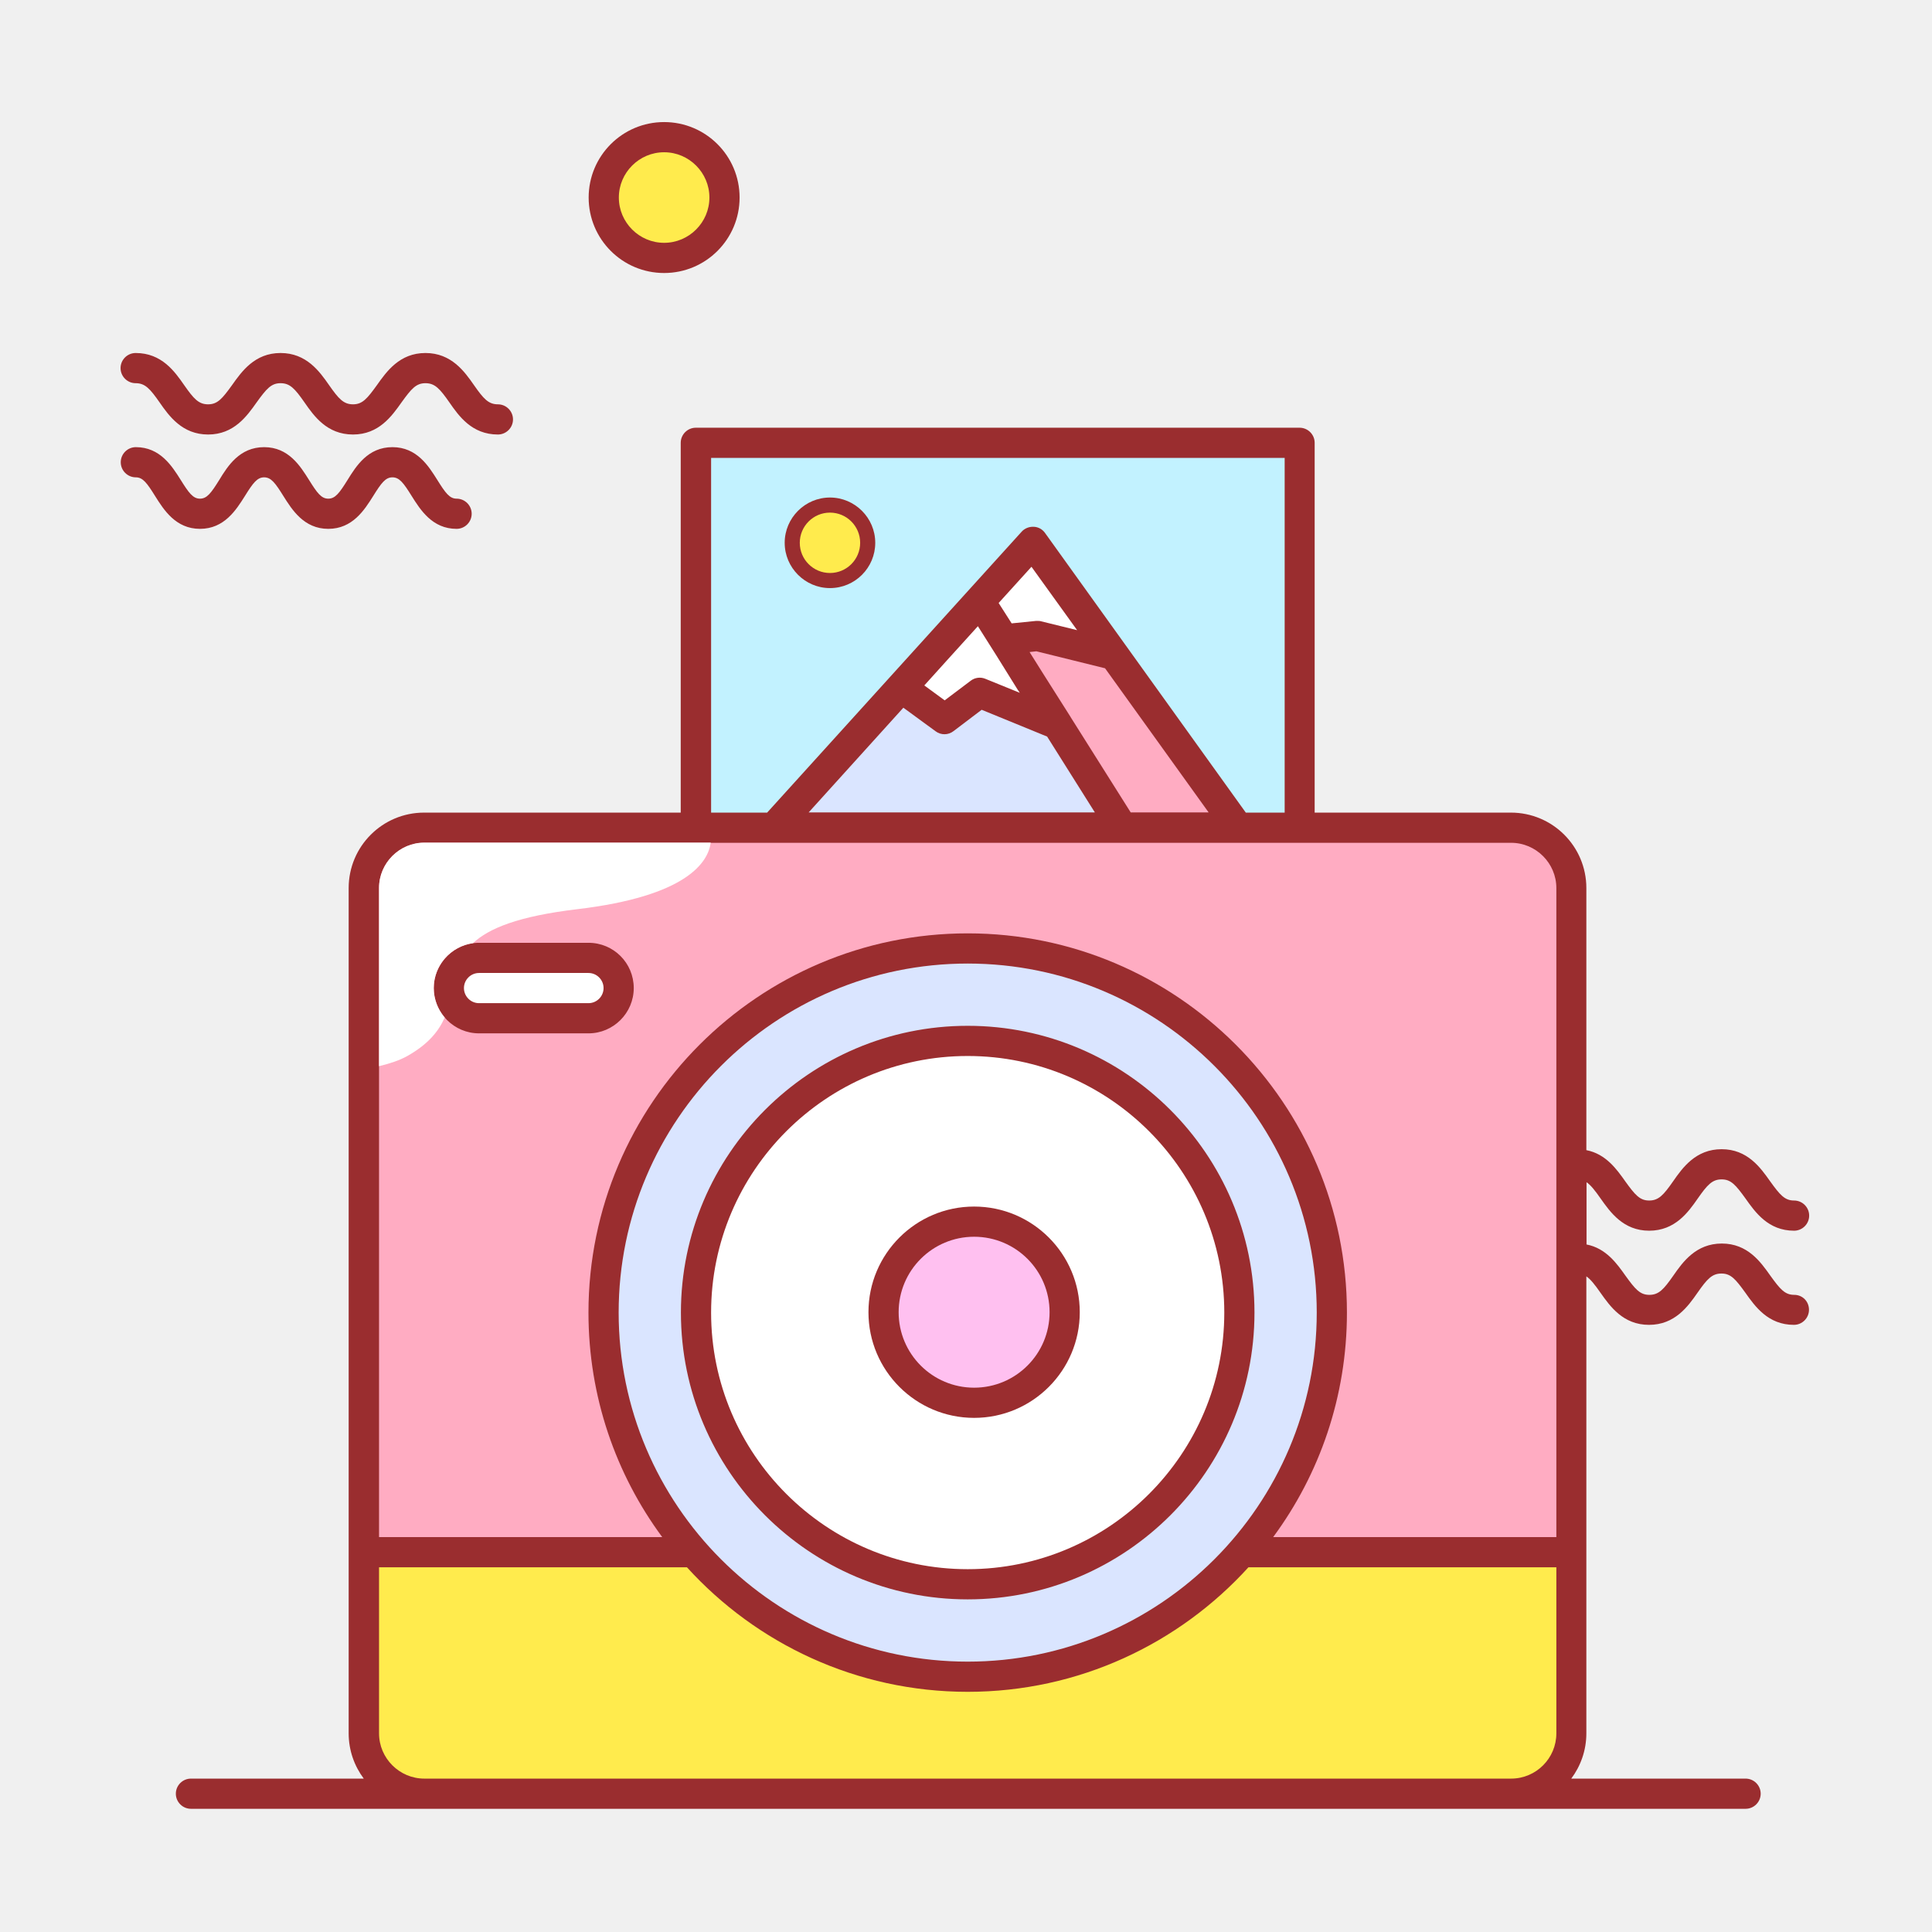
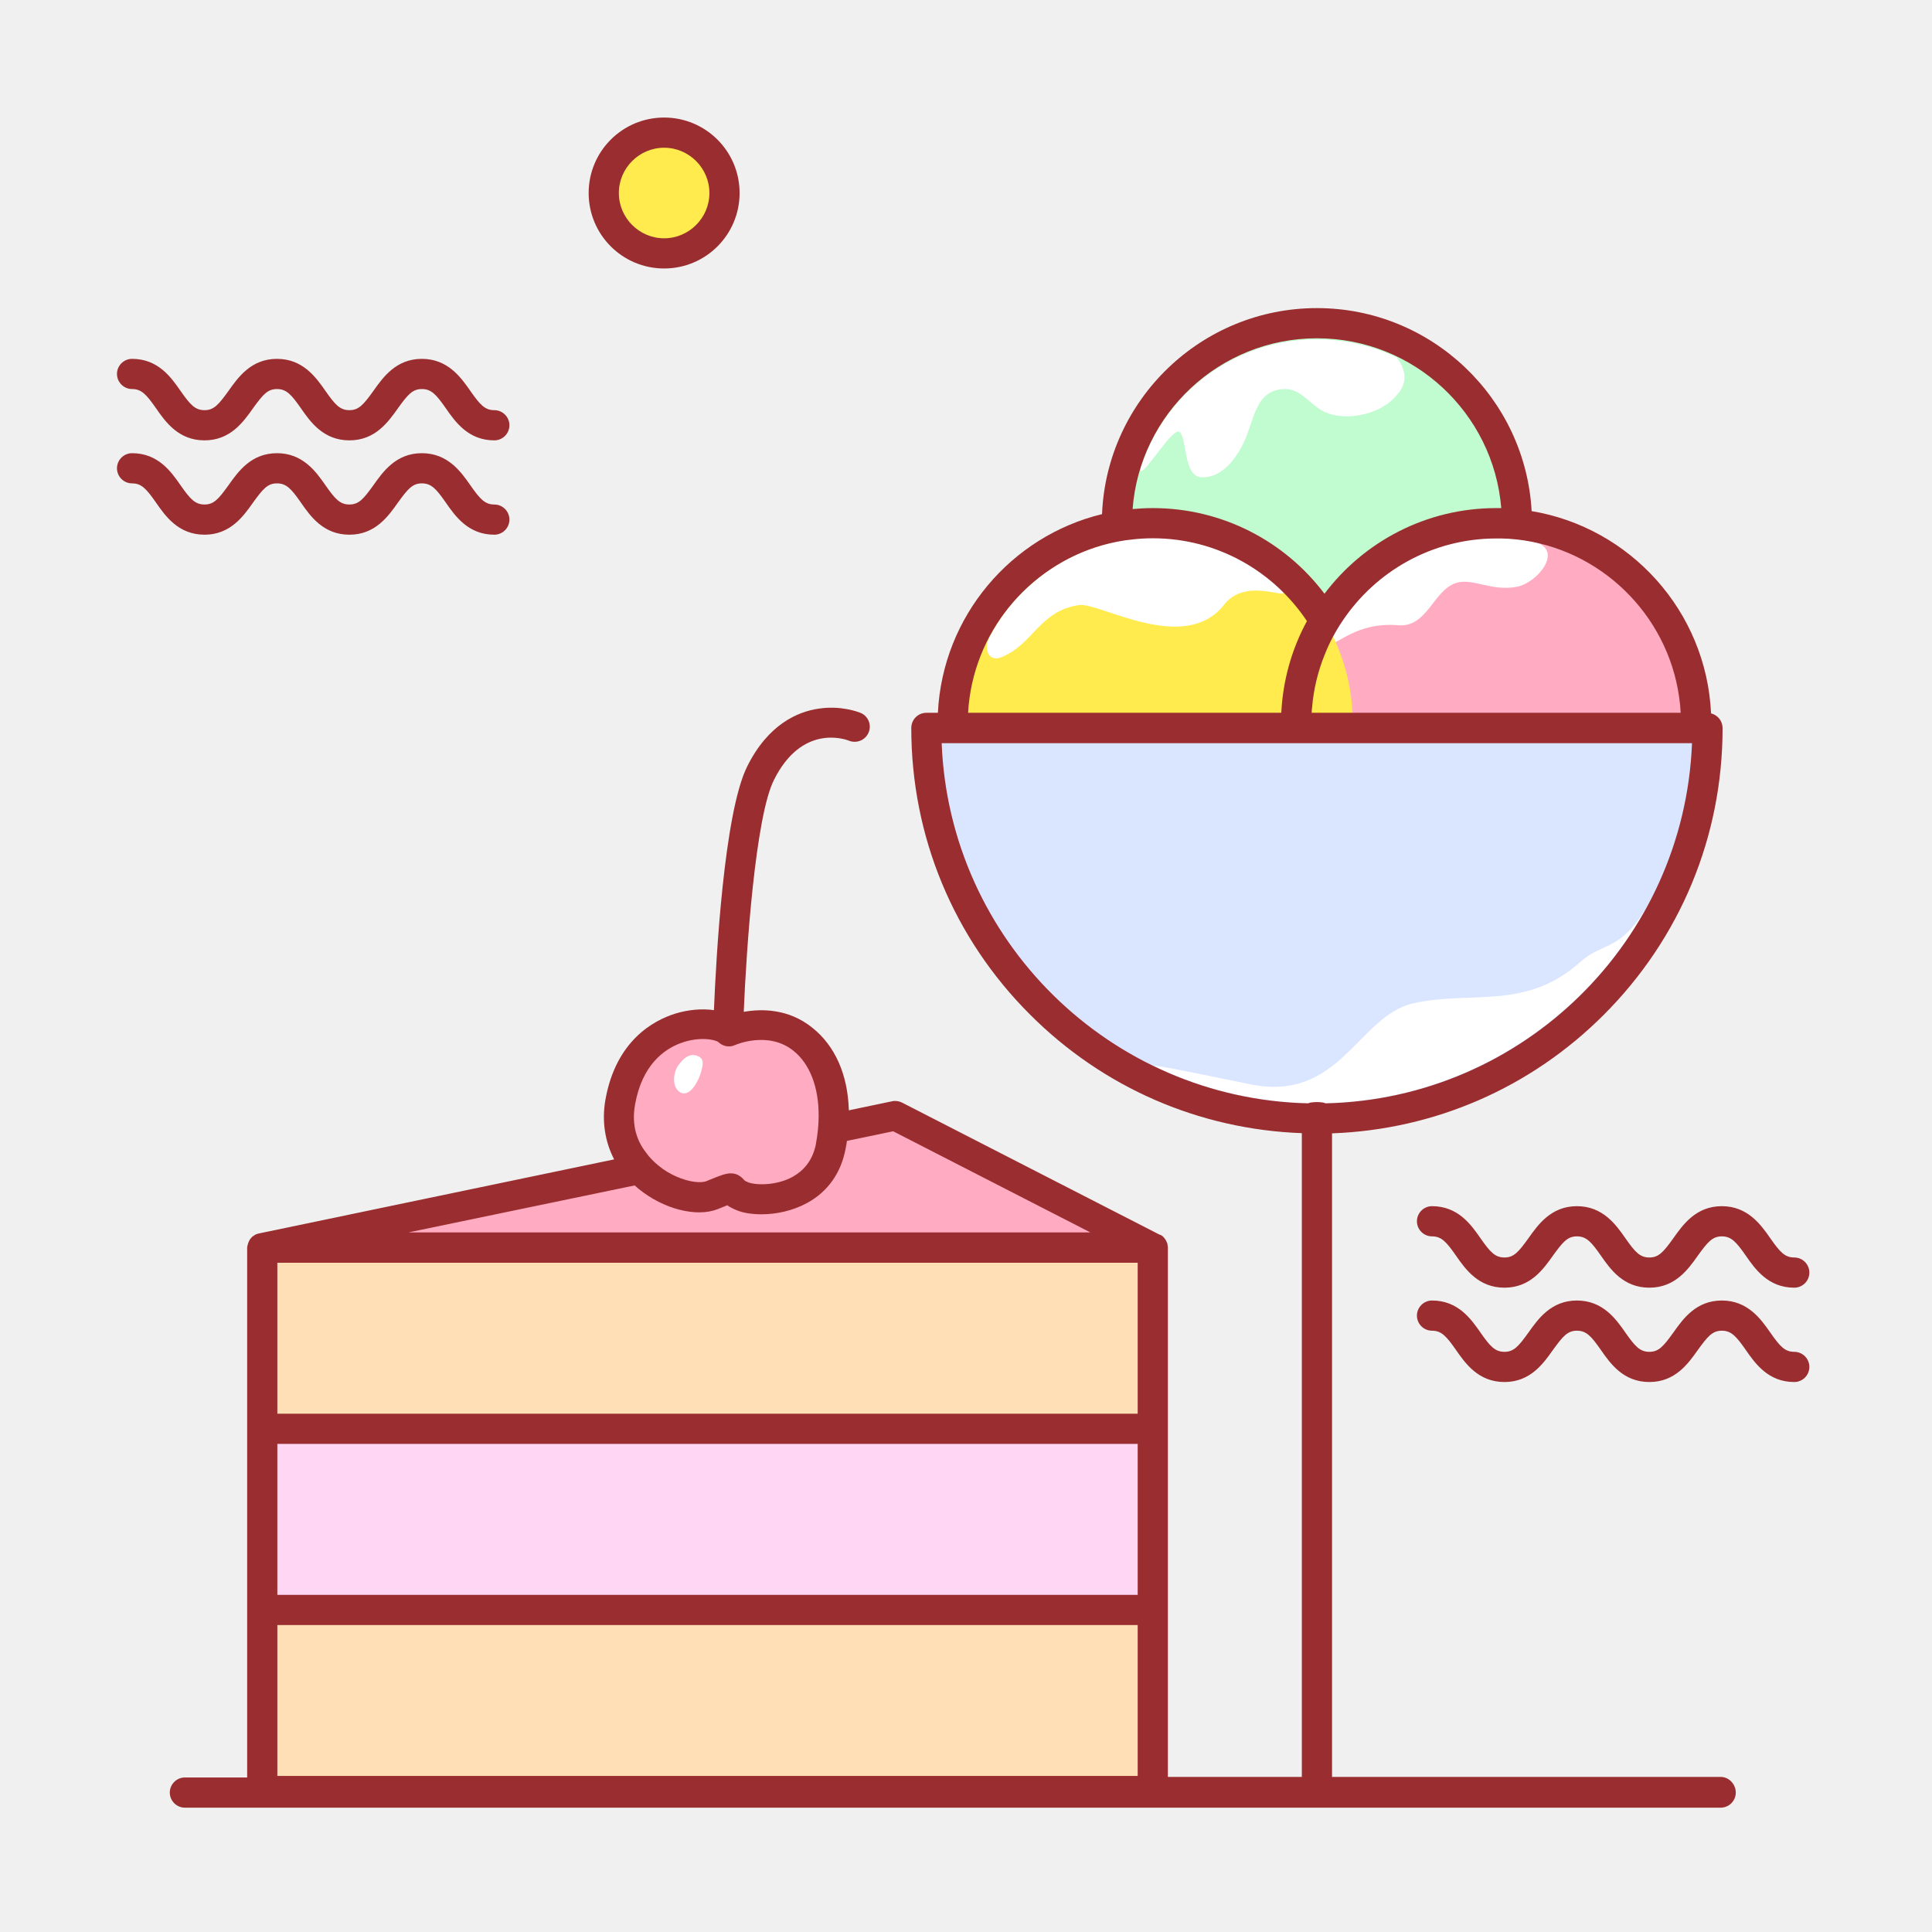
<svg xmlns="http://www.w3.org/2000/svg" width="800px" height="800px" viewBox="0 0 1024 1024" class="icon" version="1.1">
-   <path d="M242 280.3c-12.9 0-19.2-10.1-23.8-17.4-4.3-6.9-6.5-9.9-10.2-9.9s-5.9 3-10.2 9.9c-4.6 7.3-10.9 17.4-23.8 17.4s-19.2-10.1-23.8-17.4c-4.3-6.9-6.5-9.9-10.2-9.9s-5.9 3-10.2 9.9c-4.6 7.3-10.9 17.4-23.8 17.4s-19.2-10.1-23.8-17.4C77.9 256 75.7 253 72 253c-4.4 0-8-3.6-8-8s3.6-8 8-8c12.9 0 19.2 10.1 23.8 17.4 4.3 6.9 6.5 9.9 10.2 9.9s5.9-3 10.2-9.9C120.7 247 127 237 140 237s19.2 10.1 23.8 17.4c4.3 6.9 6.5 9.9 10.2 9.9 3.7 0 5.9-3 10.2-9.9C188.8 247 195 237 208 237s19.2 10.1 23.8 17.4c4.3 6.9 6.5 9.9 10.2 9.9 4.4 0 8 3.6 8 8s-3.6 8-8 8zM263.9 230.3c-13.8 0-20.7-9.8-25.7-17-5.1-7.3-7.7-10.2-12.7-10.2s-7.5 3-12.7 10.2c-5.1 7.2-12 17-25.7 17-13.8 0-20.7-9.8-25.7-17-5.1-7.3-7.7-10.2-12.7-10.2s-7.5 3-12.7 10.2c-5.1 7.2-12 17-25.7 17s-20.7-9.8-25.7-17c-5.1-7.3-7.7-10.2-12.7-10.2-4.4 0-8-3.6-8-8s3.6-8 8-8c13.8 0 20.7 9.8 25.7 17 5.1 7.3 7.7 10.2 12.7 10.2s7.5-3 12.7-10.2c5.1-7.2 12-17 25.7-17s20.7 9.8 25.7 17c5.1 7.3 7.7 10.2 12.7 10.2 5 0 7.5-3 12.7-10.2 5.1-7.2 12-17 25.7-17s20.7 9.8 25.7 17c5.1 7.3 7.7 10.2 12.7 10.2 4.4 0 8 3.6 8 8s-3.6 8-8 8z" fill="#9A2D2F" />
-   <path d="M352 104.7m-32 0a32 32 0 1 0 64 0 32 32 0 1 0-64 0Z" fill="#FFEB4D" />
-   <path d="M352 144.7c-22.1 0-40-17.9-40-40s17.9-40 40-40 40 17.9 40 40-17.9 40-40 40z m0-64c-13.2 0-24 10.8-24 24s10.8 24 24 24 24-10.8 24-24-10.8-24-24-24z" fill="#9A2D2F" />
-   <path d="M368.9 234.7h320v204h-320z" fill="#C2F2FF" />
-   <path d="M547.4 287.2L410.2 438.7h246.1z" fill="#FFACC2" />
-   <path d="M623.9 484.7h-255l150.4-166z" fill="#DAE5FF" />
-   <path d="M590.1 347.1l-40.2-9.9-52 5.2 49.5-54.6z" fill="#FFFFFF" />
-   <path d="M477.8 364.5l22.8 16.7 18.6-14 41.3 16.9-41.2-65.3z" fill="#FFFFFF" />
-   <path d="M439.9 311.7c-13.2 0-24-10.8-24-24s10.8-24 24-24 24 10.8 24 24-10.7 24-24 24z m0-32c-4.4 0-8 3.6-8 8s3.6 8 8 8 8-3.6 8-8-3.6-8-8-8z" fill="#9A2D2F" />
-   <path d="M439.9 287.7m-16 0a16 16 0 1 0 32 0 16 16 0 1 0-32 0Z" fill="#FFEB4D" />
-   <path d="M800.9 950.7h-576c-17.6 0-32-14.4-32-32v-448c0-17.6 14.4-32 32-32h576c17.6 0 32 14.4 32 32v448c0 17.6-14.4 32-32 32z" fill="#FFACC2" />
-   <path d="M800.9 950.7h-576c-17.6 0-32-14.4-32-32v-96h640v96c0 17.6-14.4 32-32 32z" fill="#FFEB4D" />
-   <path d="M512.9 695.7m-193 0a193 193 0 1 0 386 0 193 193 0 1 0-386 0Z" fill="#DAE5FF" />
-   <path d="M512.9 695.7m-144 0a144 144 0 1 0 288 0 144 144 0 1 0-288 0Z" fill="#FFFFFF" />
-   <path d="M311.9 539.7h-58c-8.8 0-16-7.2-16-16s7.2-16 16-16h58c8.8 0 16 7.2 16 16s-7.2 16-16 16z" fill="#FFFFFF" />
-   <path d="M516.3 695.5m-48 0a48 48 0 1 0 96 0 48 48 0 1 0-96 0Z" fill="#FFC0F0" />
-   <path d="M512.9 847.7c83.8 0 152-68.2 152-152s-68.2-152-152-152-152 68.2-152 152 68.2 152 152 152z m0-288c75 0 136 61 136 136s-61 136-136 136-136-61-136-136 61-136 136-136zM311.9 499.7h-58c-13.2 0-24 10.8-24 24s10.8 24 24 24h58c13.2 0 24-10.8 24-24 0-13.3-10.7-24-24-24z m0 32h-58c-4.4 0-8-3.6-8-8s3.6-8 8-8h58c4.4 0 8 3.6 8 8s-3.6 8-8 8z" fill="#9A2D2F" />
-   <path d="M516.3 751.5c30.9 0 56-25.1 56-56s-25.1-56-56-56-56 25.1-56 56 25.1 56 56 56z m0-96c22.1 0 40 17.9 40 40s-17.9 40-40 40-40-17.9-40-40 17.9-40 40-40z" fill="#9A2D2F" />
-   <path d="M951 686.3c-5 0-7.5-3-12.7-10.2-5.1-7.2-12-17-25.7-17s-20.7 9.8-25.7 17c-5.1 7.3-7.7 10.2-12.7 10.2-5 0-7.5-3-12.7-10.2-4.4-6.2-10.2-14.5-20.6-16.5v-33c2.3 1.6 4.5 4.4 7.5 8.7 5.1 7.2 12 17 25.7 17s20.7-9.8 25.7-17c5.1-7.3 7.7-10.2 12.7-10.2s7.5 3 12.7 10.2c5.1 7.2 12 17 25.7 17 4.4 0 8-3.6 8-8s-3.6-8-8-8c-5 0-7.5-3-12.7-10.2-5.1-7.2-12-17-25.7-17s-20.7 9.8-25.7 17c-5.1 7.3-7.7 10.2-12.7 10.2-5 0-7.5-3-12.7-10.2-4.4-6.2-10.2-14.5-20.6-16.5V470.7c0-22.1-17.9-40-40-40h-104v-196c0-4.4-3.6-8-8-8h-320c-4.4 0-8 3.6-8 8v196h-136c-22.1 0-40 17.9-40 40v448c0 9 3 17.3 8 24h-91.6c-4.4 0-8 3.6-8 8s3.6 8 8 8h824c4.4 0 8-3.6 8-8s-3.6-8-8-8h-92.4c5-6.7 8-15 8-24V676.5c2.3 1.6 4.5 4.4 7.5 8.7 5.1 7.2 12 17 25.7 17s20.7-9.8 25.7-17c5.1-7.3 7.7-10.2 12.7-10.2s7.5 3 12.7 10.2c5.1 7.2 12 17 25.7 17 4.4 0 8-3.6 8-8s-3.4-7.9-7.8-7.9zM376.9 242.7h304v188h-20.6L553.9 282.5c-1.4-2-3.6-3.2-6-3.3-2.4-0.1-4.8 0.8-6.4 2.6L406.6 430.7h-29.7v-188z m162.4 122.7l1.2 1.8-18.2-7.4c-2.6-1.1-5.6-0.7-7.8 1l-13.8 10.4-10.8-7.9 12-13.3 16.4-18.1 9.8 15.5 11.2 18z m-10-45.8l17.4-19.2 24.2 33.6-19.1-4.7c-0.6-0.2-1.3-0.2-1.9-0.2h-0.8l-12.9 1.3-6.9-10.8z m-33.4 68c2.8 2.1 6.7 2.1 9.5-0.1l14.9-11.3 34.7 14.2 25.3 40.2H428.6l50.2-55.5 17.1 12.5z m71.5-7.6c0-0.1-0.1-0.2-0.1-0.2l-14.7-23.2-6.9-11 3.6-0.4 36.4 9 54.9 76.4h-41.3L567.4 380z m257.5 538.7c0 13.2-10.7 24-24 24h-576c-13.2 0-24-10.8-24-24v-88h163.2c36.8 40.5 89.9 66 148.8 66s112-25.5 148.8-66h163.2v88z m-497-223c0-102 83-185 185-185s185 83 185 185-83 185-185 185-185-83-185-185z m497 119H674.8c24.6-33.3 39.1-74.5 39.1-119 0-110.8-90.2-201-201-201s-201 90.2-201 201c0 44.5 14.5 85.7 39.1 119H200.9v-344c0-13.2 10.8-24 24-24h576c13.2 0 24 10.8 24 24v344z" fill="#9A2D2F" />
-   <path d="M200.9 565.1c5.8-1.4 10.9-3.1 15-5.4 11.2-6.3 16.7-13.3 19.8-20.4-3.6-4.2-5.8-9.7-5.8-15.6 0-12.1 9.1-22.2 20.8-23.8 8.4-7.9 24.1-14.3 55.2-18 58.1-6.9 69.4-24.8 70.8-35.3H224.9c-13.2 0-24 10.8-24 24v94.5z" fill="#FFFFFF" />
+   <path d="M951 732.5c-13.8 0-20.7-9.8-25.7-17-5.1-7.3-7.7-10.2-12.7-10.2s-7.5 3-12.7 10.2c-5.1 7.2-12 17-25.7 17-13.8 0-20.7-9.8-25.7-17-5.1-7.3-7.7-10.2-12.7-10.2s-7.5 3-12.7 10.2c-5.1 7.2-12 17-25.7 17-13.8 0-20.7-9.8-25.7-17-5.1-7.3-7.7-10.2-12.7-10.2-4.4 0-8-3.6-8-8s3.6-8 8-8c13.8 0 20.7 9.8 25.7 17 5.1 7.3 7.7 10.2 12.7 10.2 5 0 7.5-3 12.7-10.2 5.1-7.2 12-17 25.7-17s20.7 9.8 25.7 17c5.1 7.3 7.7 10.2 12.7 10.2 5 0 7.5-3 12.7-10.2 5.1-7.2 12-17 25.7-17s20.7 9.8 25.7 17c5.1 7.3 7.7 10.2 12.7 10.2 4.4 0 8 3.6 8 8s-3.6 8-8 8zM951 682.5c-13.8 0-20.7-9.8-25.7-17-5.1-7.3-7.7-10.2-12.7-10.2s-7.5 3-12.7 10.2c-5.1 7.2-12 17-25.7 17-13.8 0-20.7-9.8-25.7-17-5.1-7.3-7.7-10.2-12.7-10.2s-7.5 3-12.7 10.2c-5.1 7.2-12 17-25.7 17-13.8 0-20.7-9.8-25.7-17-5.1-7.3-7.7-10.2-12.7-10.2-4.4 0-8-3.6-8-8s3.6-8 8-8c13.8 0 20.7 9.8 25.7 17 5.1 7.3 7.7 10.2 12.7 10.2 5 0 7.5-3 12.7-10.2 5.1-7.2 12-17 25.7-17s20.7 9.8 25.7 17c5.1 7.3 7.7 10.2 12.7 10.2 5 0 7.5-3 12.7-10.2 5.1-7.2 12-17 25.7-17s20.7 9.8 25.7 17c5.1 7.3 7.7 10.2 12.7 10.2 4.4 0 8 3.6 8 8s-3.6 8-8 8zM262 283.4c-13.8 0-20.7-9.8-25.7-17-5.1-7.3-7.7-10.2-12.7-10.2s-7.5 3-12.7 10.2c-5.1 7.2-12 17-25.7 17-13.8 0-20.7-9.8-25.7-17-5.1-7.3-7.7-10.2-12.7-10.2s-7.5 3-12.7 10.2c-5.1 7.2-12 17-25.7 17-13.8 0-20.7-9.8-25.7-17-5.1-7.3-7.7-10.2-12.7-10.2-4.4 0-8-3.6-8-8s3.6-8 8-8c13.8 0 20.7 9.8 25.7 17 5.1 7.3 7.7 10.2 12.7 10.2 5 0 7.5-3 12.7-10.2 5.1-7.2 12-17 25.7-17s20.7 9.8 25.7 17c5.1 7.3 7.7 10.2 12.7 10.2 5 0 7.5-3 12.7-10.2 5.1-7.2 12-17 25.7-17s20.7 9.8 25.7 17c5.1 7.3 7.7 10.2 12.7 10.2 4.4 0 8 3.6 8 8s-3.6 8-8 8zM262 233.4c-13.8 0-20.7-9.8-25.7-17-5.1-7.3-7.7-10.2-12.7-10.2s-7.5 3-12.7 10.2c-5.1 7.2-12 17-25.7 17-13.8 0-20.7-9.8-25.7-17-5.1-7.3-7.7-10.2-12.7-10.2s-7.5 3-12.7 10.2c-5.1 7.2-12 17-25.7 17-13.8 0-20.7-9.8-25.7-17-5.1-7.3-7.7-10.2-12.7-10.2-4.4 0-8-3.6-8-8s3.6-8 8-8c13.8 0 20.7 9.8 25.7 17 5.1 7.3 7.7 10.2 12.7 10.2 5 0 7.5-3 12.7-10.2 5.1-7.2 12-17 25.7-17s20.7 9.8 25.7 17c5.1 7.3 7.7 10.2 12.7 10.2 5 0 7.5-3 12.7-10.2 5.1-7.2 12-17 25.7-17s20.7 9.8 25.7 17c5.1 7.3 7.7 10.2 12.7 10.2 4.4 0 8 3.6 8 8s-3.6 8-8 8z" fill="#9A2D2F" />
+   <path d="M352 102.3m-32 0a32 32 0 1 0 64 0 32 32 0 1 0-64 0Z" fill="#FFEB4D" />
+   <path d="M352 142.3c-22.1 0-40-17.9-40-40s17.9-40 40-40 40 17.9 40 40-17.9 40-40 40z m0-64c-13.2 0-24 10.8-24 24s10.8 24 24 24 24-10.8 24-24-10.8-24-24-24z" fill="#9A2D2F" />
+   <path d="M698 277.3m-106 0a106 106 0 1 0 212 0 106 106 0 1 0-212 0Z" fill="#C0FCD0" />
+   <path d="M793 383.3m-106 0a106 106 0 1 0 212 0 106 106 0 1 0-212 0Z" fill="#FFACC2" />
+   <path d="M793.3 285c-39 0-72.7 22.9-88.5 55.9 4 1.4 13.9-11.4 36.3-9.5 15.2 1.2 18.3-17.7 30-22.2 8.8-3.4 19.3 4.5 32.9 1.8 11.1-2.2 24.6-19.2 9.9-23.6-6.6-1.6-13.5-2.4-20.6-2.4z" fill="#FFFFFF" />
+   <path d="M611 383.3m-106 0a106 106 0 1 0 212 0 106 106 0 1 0-212 0Z" fill="#FFEB4D" />
+   <path d="M604.4 248.6c0 6.8 16.7-22.2 20.7-19.7s2.1 23.2 11.2 24c10 0.9 17.7-7.9 22.5-17.5 5.8-11.5 6-26.8 19.5-29 11.9-2 15.9 9.8 26.5 13 12.5 3.8 27.5-1.4 33.9-8.2 2.9-3.1 10.4-10.2 1.5-21.8-12.8-6.1-27.1-9.5-42.2-9.5-43.9-0.2-81.1 28.8-93.6 68.7zM611.3 285c-37 0-69.3 20.6-86 51-5 8.4-0.9 14.9 5.3 12.4 17-6.7 20.3-24.7 41.3-27.7 10.9-1.6 56 26.7 77-0.3 12.9-16.6 40.7 1.7 28.2-9.9-17.3-15.8-40.4-25.5-65.8-25.5z" fill="#FFFFFF" />
+   <path d="M491 385.9c0 114.3 92.7 206.9 207 206.9s207-92.6 207-206.9v-0.1H491v0.1z" fill="#DAE5FF" />
+   <path d="M873.9 478.8c-14.8 26-24.3 20.3-36 30.8-29.1 26.3-58 15.2-88.9 22.2-29.3 6.7-38.7 52.6-86.3 42.9-27.9-5.7-51.3-10.6-50.9-9.6 26.1 12.6 55.4 19.7 86.2 19.7 76.1-0.1 142.4-43.1 175.9-106z" fill="#FFFFFF" />
+   <path d="M139 661.3h472v288H139z" fill="#FFE0B6" />
+   <path d="M611 661.3H139l335.6-70z" fill="#FFACC2" />
+   <path d="M139 757.3h472v96H139z" fill="#FFD7F5" />
+   <path d="M386.3 546.2s21.8-9.8 39.1 4c13.1 10.5 19.7 30.6 14.8 56.8-5.3 28.7-36.7 30.7-46.7 26.7s-0.9-6.8-16.3-0.7c-15.3 6.1-55.2-12.5-48.6-49.5 8.1-44.7 49.7-45.3 57.7-37.3z" fill="#FFACC2" />
+   <path d="M912 941.8H706V600.7c54.4-2 105.3-24.1 144-62.8 40.6-40.6 63-94.5 63-151.9v-0.1c0-3.8-2.6-6.9-6.1-7.8-2.5-54.1-42.8-98.5-95.1-107.2-3.3-59.9-53.1-107.6-113.8-107.6-61.3 0-111.4 48.6-113.9 109.2-48.2 11.7-84.5 54.1-87 105.3H491c-4.4 0-7.9 3.5-8 7.9v0.2c0 57.4 22.4 111.4 63 151.9 38.7 38.7 89.6 60.8 144 62.8v341.2h-71V661.3c0-0.5-0.1-1-0.2-1.5v-0.2c0-0.2-0.1-0.3-0.1-0.5 0-0.1-0.1-0.2-0.1-0.3 0-0.1-0.1-0.3-0.2-0.4 0-0.1-0.1-0.2-0.1-0.3-0.1-0.2-0.1-0.3-0.2-0.4 0-0.1-0.1-0.1-0.1-0.2-0.2-0.4-0.5-0.8-0.8-1.2 0 0 0-0.1-0.1-0.1-0.1-0.2-0.3-0.3-0.4-0.5l-0.1-0.1-0.4-0.4c-0.1 0-0.1-0.1-0.2-0.1-0.1-0.1-0.3-0.2-0.4-0.3-0.1 0-0.1-0.1-0.2-0.1-0.1-0.1-0.3-0.2-0.4-0.2-0.1 0-0.2-0.1-0.3-0.1h-0.1l-136.5-70c-1.6-0.8-3.5-1.1-5.3-0.7l-22.9 4.8c-0.5-18.7-7.2-34.2-19.5-43.9-12.5-10-26.7-10-36.2-8.3 1.4-33.7 6.2-103.3 16-122.9 14.7-29.5 37.3-21.8 39.8-20.8 4.1 1.6 8.7-0.3 10.4-4.4 1.7-4.1-0.3-8.8-4.4-10.4-1-0.4-10.2-4-22.1-2.2-11.1 1.6-26.8 8.3-37.9 30.7-12.3 24.7-16.5 102.1-17.6 129.1-6.3-0.9-13.6-0.3-20.7 1.9-11.3 3.6-31.2 14.2-36.8 45.5-2 11.3-0.3 22.2 4.6 31.7l-188 39.2c-0.5 0.1-1 0.3-1.5 0.4-0.1 0.1-0.3 0.1-0.4 0.2-0.1 0-0.2 0.1-0.3 0.1-0.1 0.1-0.2 0.1-0.3 0.2-0.1 0.1-0.2 0.1-0.3 0.2-0.1 0.1-0.2 0.1-0.3 0.2-0.1 0.1-0.2 0.2-0.3 0.2-0.1 0.1-0.2 0.2-0.3 0.2l-0.3 0.3-0.3 0.3c-0.1 0.1-0.2 0.2-0.2 0.3l-0.3 0.3c-0.1 0.1-0.1 0.2-0.2 0.3-0.1 0.1-0.2 0.2-0.2 0.4-0.1 0.1-0.1 0.2-0.2 0.3-0.1 0.1-0.1 0.3-0.2 0.4 0 0.1-0.1 0.2-0.1 0.3-0.1 0.1-0.1 0.3-0.2 0.4 0 0.1-0.1 0.2-0.1 0.3 0 0.1-0.1 0.3-0.1 0.4 0 0.1-0.1 0.2-0.1 0.3 0 0.1-0.1 0.3-0.1 0.4 0 0.1 0 0.2-0.1 0.4 0 0.1 0 0.3-0.1 0.4v281.2H98c-4.4 0-8 3.6-8 8s3.6 8 8 8h814c4.4 0 8-3.6 8-8s-3.6-8.3-8-8.3zM336.6 585.4c3.7-20.8 15.2-29.2 24.1-32.5 9.9-3.7 18.3-1.9 20-0.6 2.4 2.3 5.9 3 8.9 1.6 0.2-0.1 17.5-7.7 30.9 3 8.8 7 13.5 19.5 13.4 34.7 0 4.6-0.5 9.4-1.4 14.4-0.1 0.8-0.3 1.6-0.5 2.3-1.8 6.9-5.8 12-11.8 15.4-9.1 5-20 4.4-23.5 3-1.8-0.7-2.2-1.1-2.4-1.4-2.2-2.5-4.5-3.4-6.9-3.4-2.8 0-5.7 1.2-9 2.5-1.1 0.4-2.4 1-3.9 1.6-2.9 1.2-9.2 0.6-16-2.4-3.2-1.4-6.5-3.3-9.6-5.9-2.3-1.9-4.7-4.2-6.7-7.1-4.5-5.8-7.6-14.2-5.6-25.2z m-0.2 42.9c0.7 0.7 1.5 1.3 2.2 1.9 13 10.6 30.5 15.1 41.7 10.7 1.6-0.6 2.9-1.2 4-1.6 0.4-0.2 0.8-0.3 1.1-0.5 1.3 0.9 3 1.8 5.2 2.7 3.4 1.4 8 2.1 13.1 2.1 7.6 0 16.4-1.8 24.1-6 11-6 18-16 20.4-28.8 0.3-1.4 0.5-2.8 0.7-4.1l24.5-5.1 104.5 53.6H216.5l119.9-24.9z m-189.4 41h456v80H147v-80z m0 96h456v80H147v-80z m0 96h456v80H147v-80z m743.8-483.5H695.2c0-0.8 0.1-1.7 0.2-2.5 0.8-9.9 3.1-19.4 6.7-28.3 2.5-6.3 5.6-12.2 9.3-17.7 17.6-26.4 47.6-43.9 81.7-43.9h2.7c5.4 0.1 10.7 0.7 15.9 1.7 43.3 8.4 76.6 45.5 79.1 90.7zM698 179.3c51.4 0 93.6 39.7 97.7 90H793c-37.1 0-70.2 17.8-91 45.4-20.8-27.6-53.9-45.4-91-45.4-3.6 0-7.2 0.2-10.7 0.5 3.8-50.5 46.2-90.5 97.7-90.5zM584.6 288.9c5.1-1.4 10.4-2.5 15.8-3 3.5-0.4 7-0.6 10.6-0.6 34.1 0 64.1 17.5 81.7 43.9-7.3 13.4-11.9 28.4-13.3 44.3-0.1 1.4-0.2 2.8-0.3 4.3h-166c2.4-42.4 32-77.8 71.5-88.9z m108.8 295.9c-105-2.4-190.2-86.4-194.3-190.9h397.7c-4.1 104.5-89.3 188.6-194.3 190.9-1.2-0.9-7.8-0.9-9.1 0z" fill="#9A2D2F" />
+   <path d="M358.7 566s4.3-7.9 9.7-6.7c5.3 1.2 4.3 4.8 3.1 9.1-1.1 4-5.3 12.6-10.2 10.9-4.2-1.5-5.2-7.8-2.6-13.3z" fill="#FFFFFF" />
</svg>
